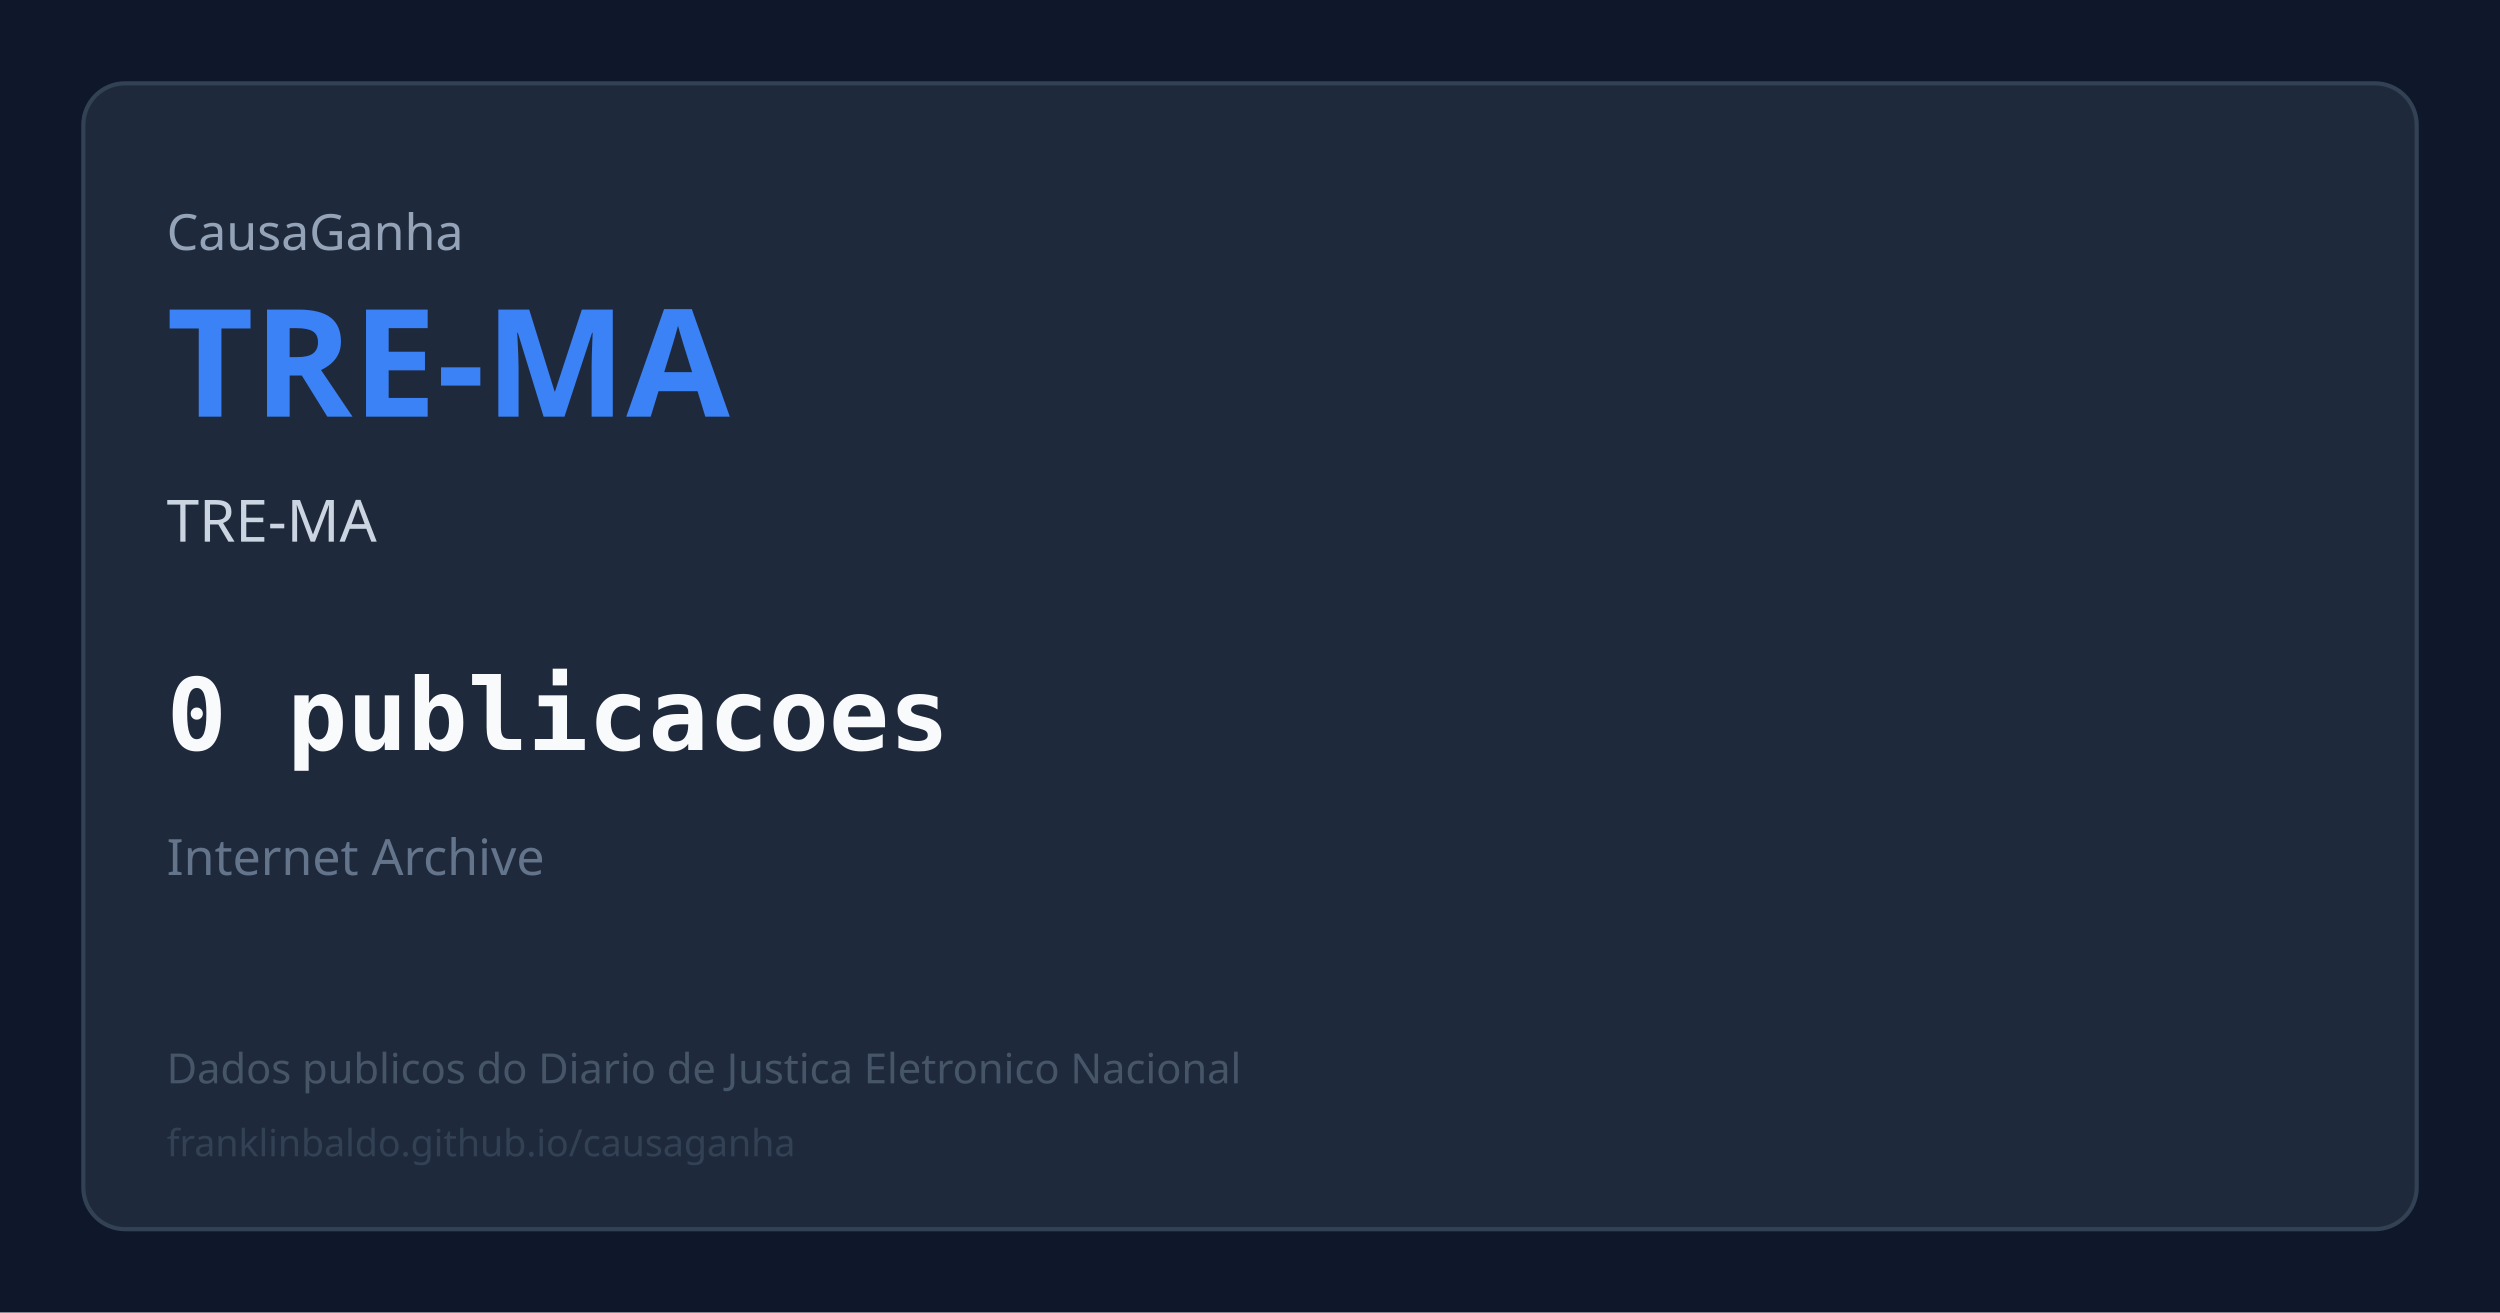
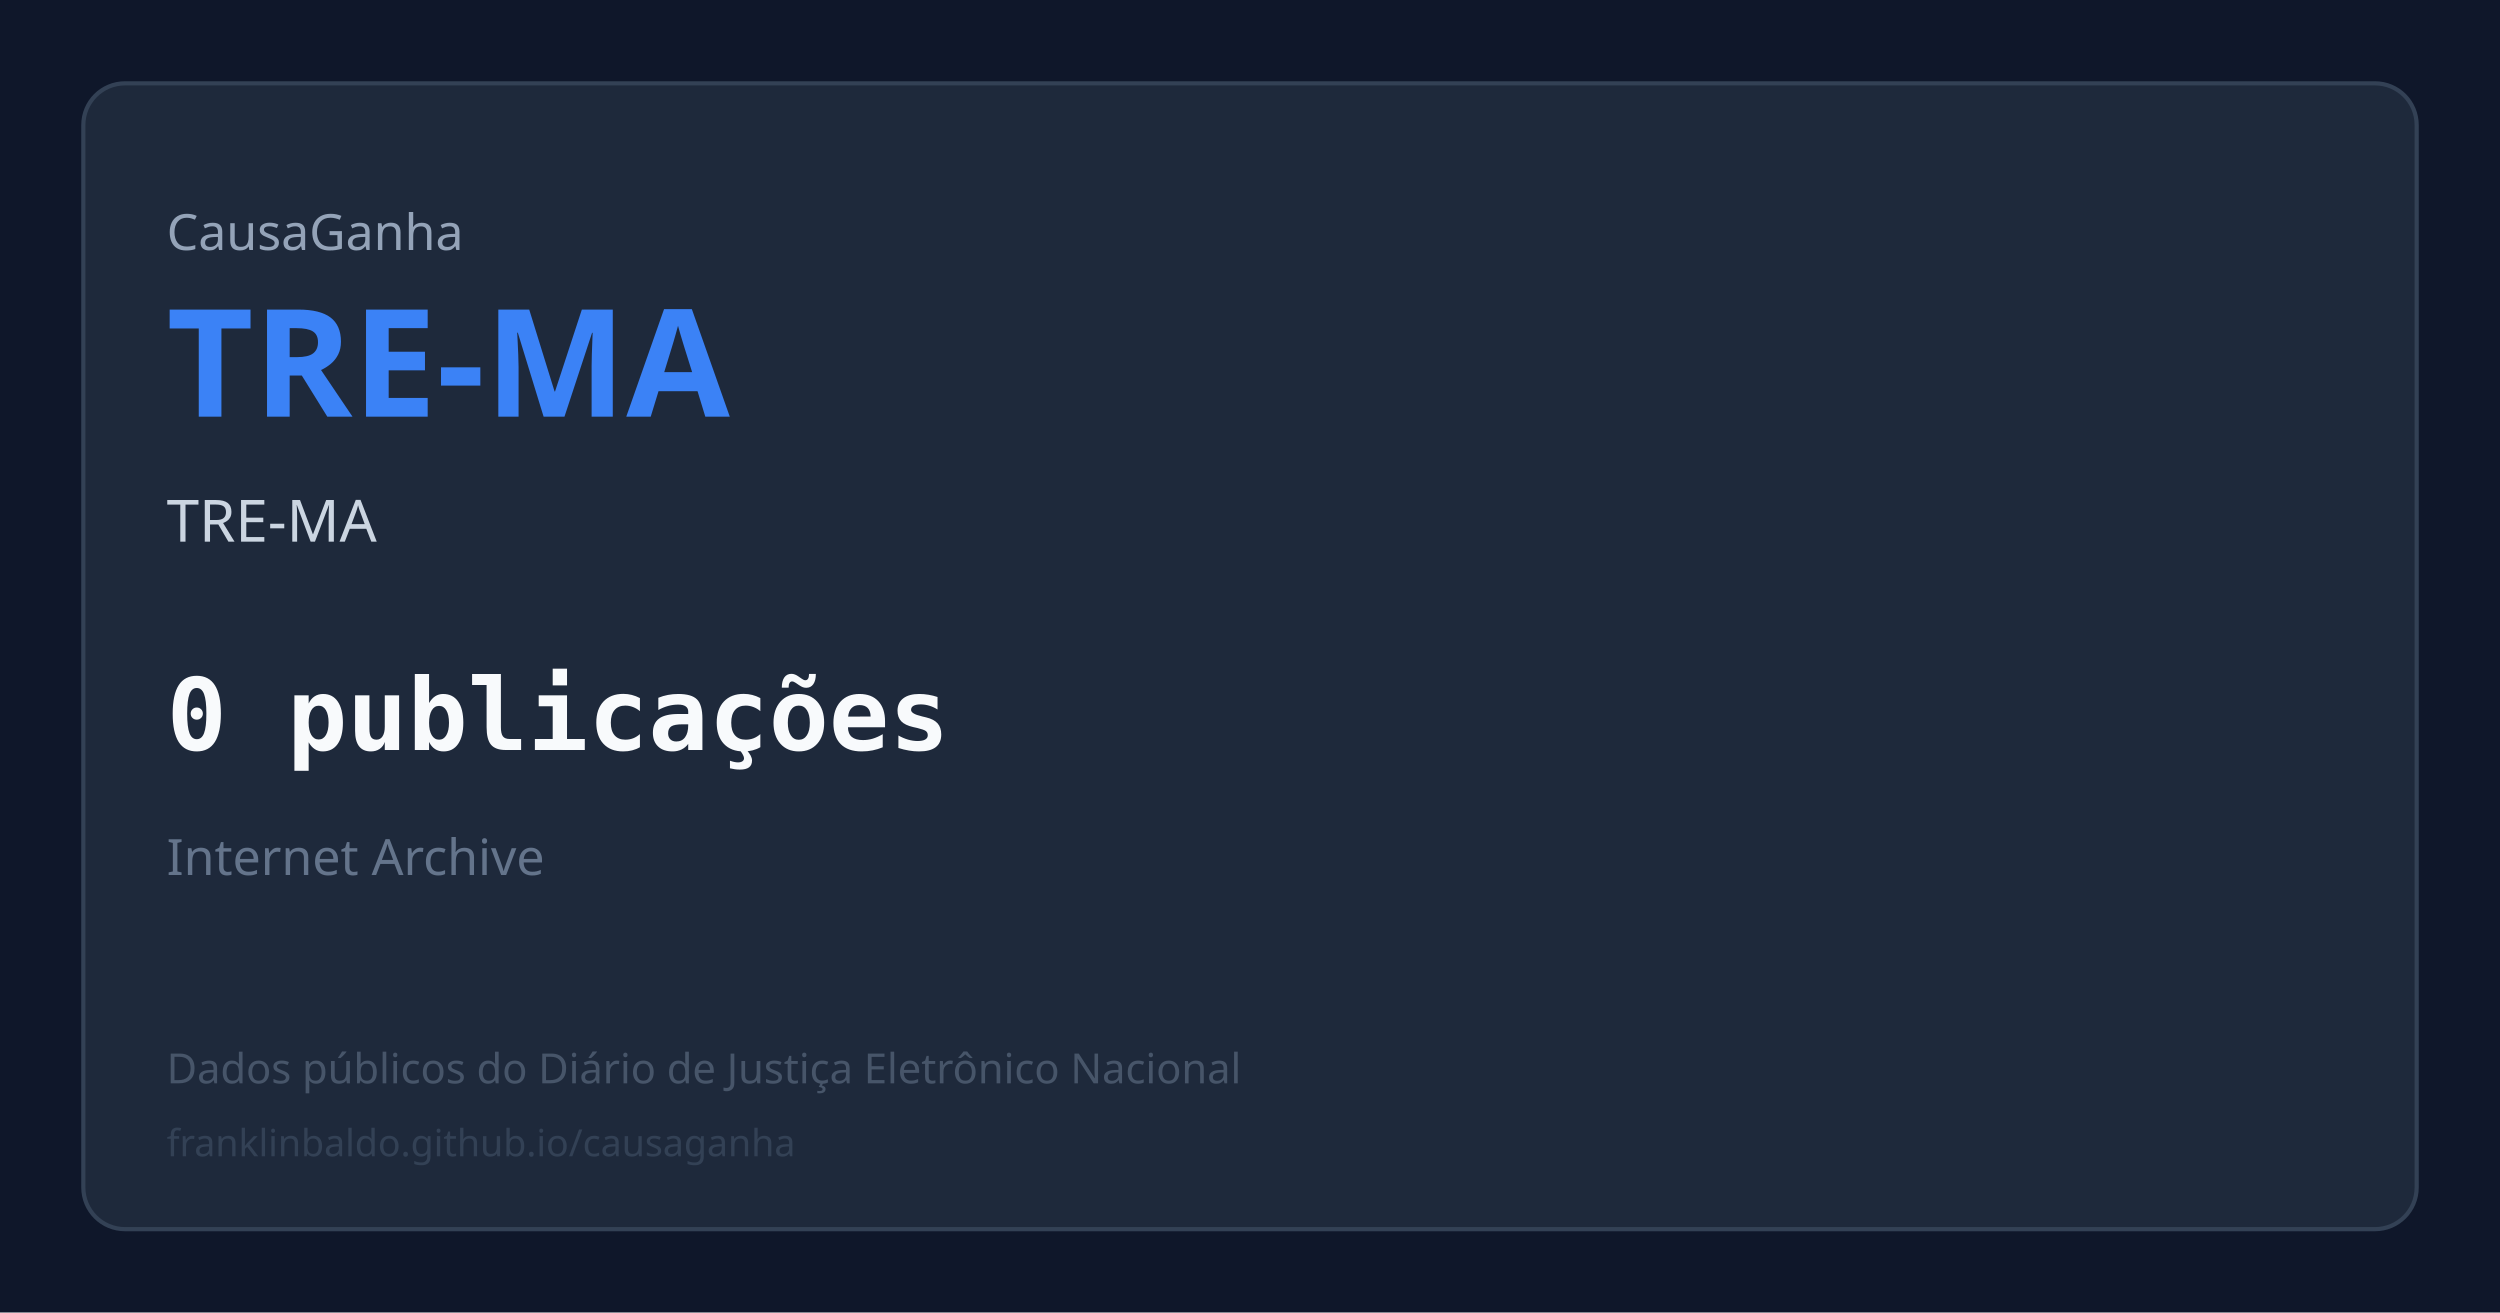
<svg xmlns="http://www.w3.org/2000/svg" width="1200" height="630">
  <rect width="1200" height="630" fill="#0f172a" />
  <rect x="40" y="40" width="1120" height="550" rx="20" fill="#1e293b" stroke="#334155" stroke-width="2" />
  <text x="80" y="120" font-family="system-ui,sans-serif" font-size="24" fill="#94a3b8">CausaGanha</text>
  <text x="80" y="200" font-family="system-ui,sans-serif" font-size="72" font-weight="bold" fill="#3b82f6">TRE-MA</text>
  <text x="80" y="260" font-family="system-ui,sans-serif" font-size="28" fill="#cbd5e1">TRE-MA</text>
-   <text x="80" y="360" font-family="monospace" font-size="48" font-weight="bold" fill="#f8fafc">0 publicacoes</text>
+   <text x="80" y="360" font-family="monospace" font-size="48" font-weight="bold" fill="#f8fafc">0 publicações</text>
  <text x="80" y="420" font-family="system-ui,sans-serif" font-size="24" fill="#64748b">Internet Archive</text>
-   <text x="80" y="520" font-family="system-ui,sans-serif" font-size="20" fill="#475569">Dados publicos do Diario de Justica Eletronico Nacional</text>
+   <text x="80" y="520" font-family="system-ui,sans-serif" font-size="20" fill="#475569">Dados públicos do Diário de Justiça Eletrônico Nacional</text>
  <text x="80" y="555" font-family="system-ui,sans-serif" font-size="18" fill="#334155">franklinbaldo.github.io/causaganha</text>
</svg>
